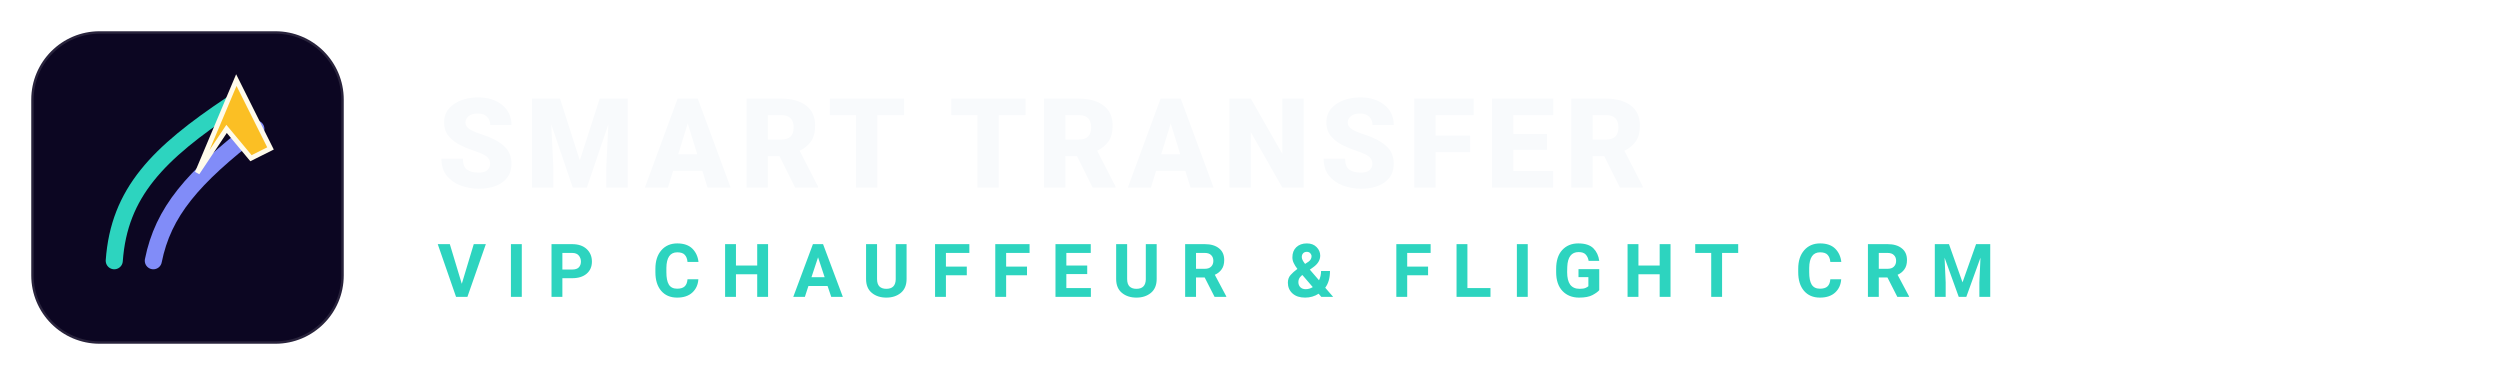
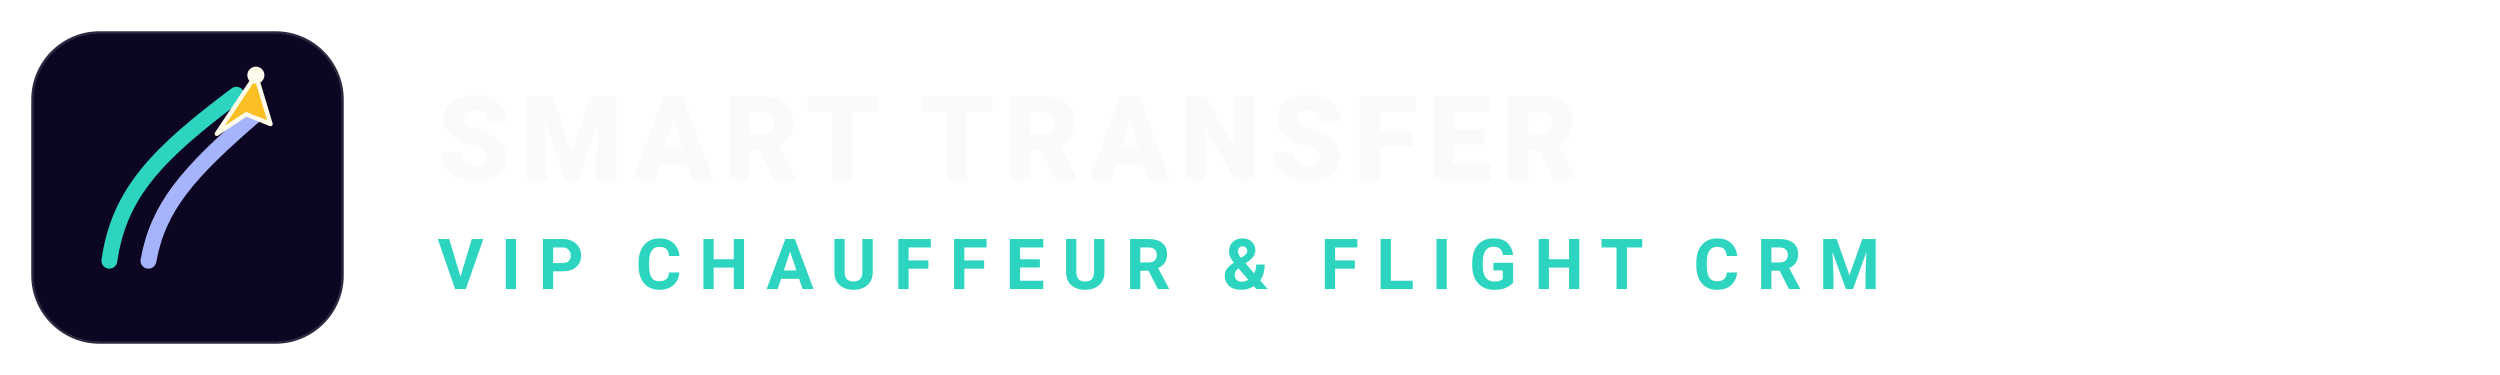
<svg xmlns="http://www.w3.org/2000/svg" viewBox="0 0 320 48" width="320" height="48" fill="none">
  <g transform="translate(4, 4) scale(0.3125)">
-     <rect width="128" height="128" rx="28" fill="#0C0622" stroke="rgba(255,255,255,0.12)" stroke-width="2" />
-     <path d="M 34 94 C 36 66 52 50 82 30" stroke="#2DD4BF" stroke-width="7" stroke-linecap="round" />
-     <path d="M 50 94 C 54 74 66 60 92 40" stroke="#818CF8" stroke-width="7" stroke-linecap="round" />
-     <polygon points="84,20 98,48 90,52 80,40 68,58 84,20" fill="#FBBF24" stroke="#FFFBEB" stroke-width="2" />
+     <rect width="128" height="128" rx="28" fill="#0C0622" stroke="rgba(255,255,255,0.14)" stroke-width="2" />
+     <path d="M 32 94 C 36 66 52 50 84 26" stroke="#2DD4BF" stroke-width="6.5" stroke-linecap="round" />
+     <path d="M 48 94 C 52 72 64 58 92 34" stroke="#A5B4FC" stroke-width="6.5" stroke-linecap="round" />
+     <polygon points="92,18 98,38 88,34 76,42 92,18" fill="#FBBF24" stroke="#FFFBEB" stroke-width="1.8" stroke-linejoin="round" />
+     <circle cx="92" cy="18" r="3.5" fill="#FFFBEB" />
  </g>
-   <text x="56" y="24" fill="#F8FAFC" font-family="-apple-system, BlinkMacSystemFont, 'Segoe UI', Roboto, sans-serif" font-size="16" font-weight="800" letter-spacing="1.2">SMART TRANSFER</text>
-   <text x="56" y="38" fill="#2DD4BF" font-family="-apple-system, BlinkMacSystemFont, 'Segoe UI', Roboto, sans-serif" font-size="9.5" font-weight="600" letter-spacing="2.5">VIP CHAUFFEUR &amp; FLIGHT CRM</text>
+   <text x="56" y="23" fill="#F8FAFC" font-family="-apple-system, BlinkMacSystemFont, 'Segoe UI', Roboto, 'Unbounded', sans-serif" font-size="15" font-weight="800" letter-spacing="1.2">SMART TRANSFER</text>
+   <text x="56" y="37" fill="#2DD4BF" font-family="-apple-system, BlinkMacSystemFont, 'Segoe UI', Roboto, 'Manrope', sans-serif" font-size="9" font-weight="600" letter-spacing="2.2">VIP CHAUFFEUR &amp; FLIGHT CRM</text>
</svg>
